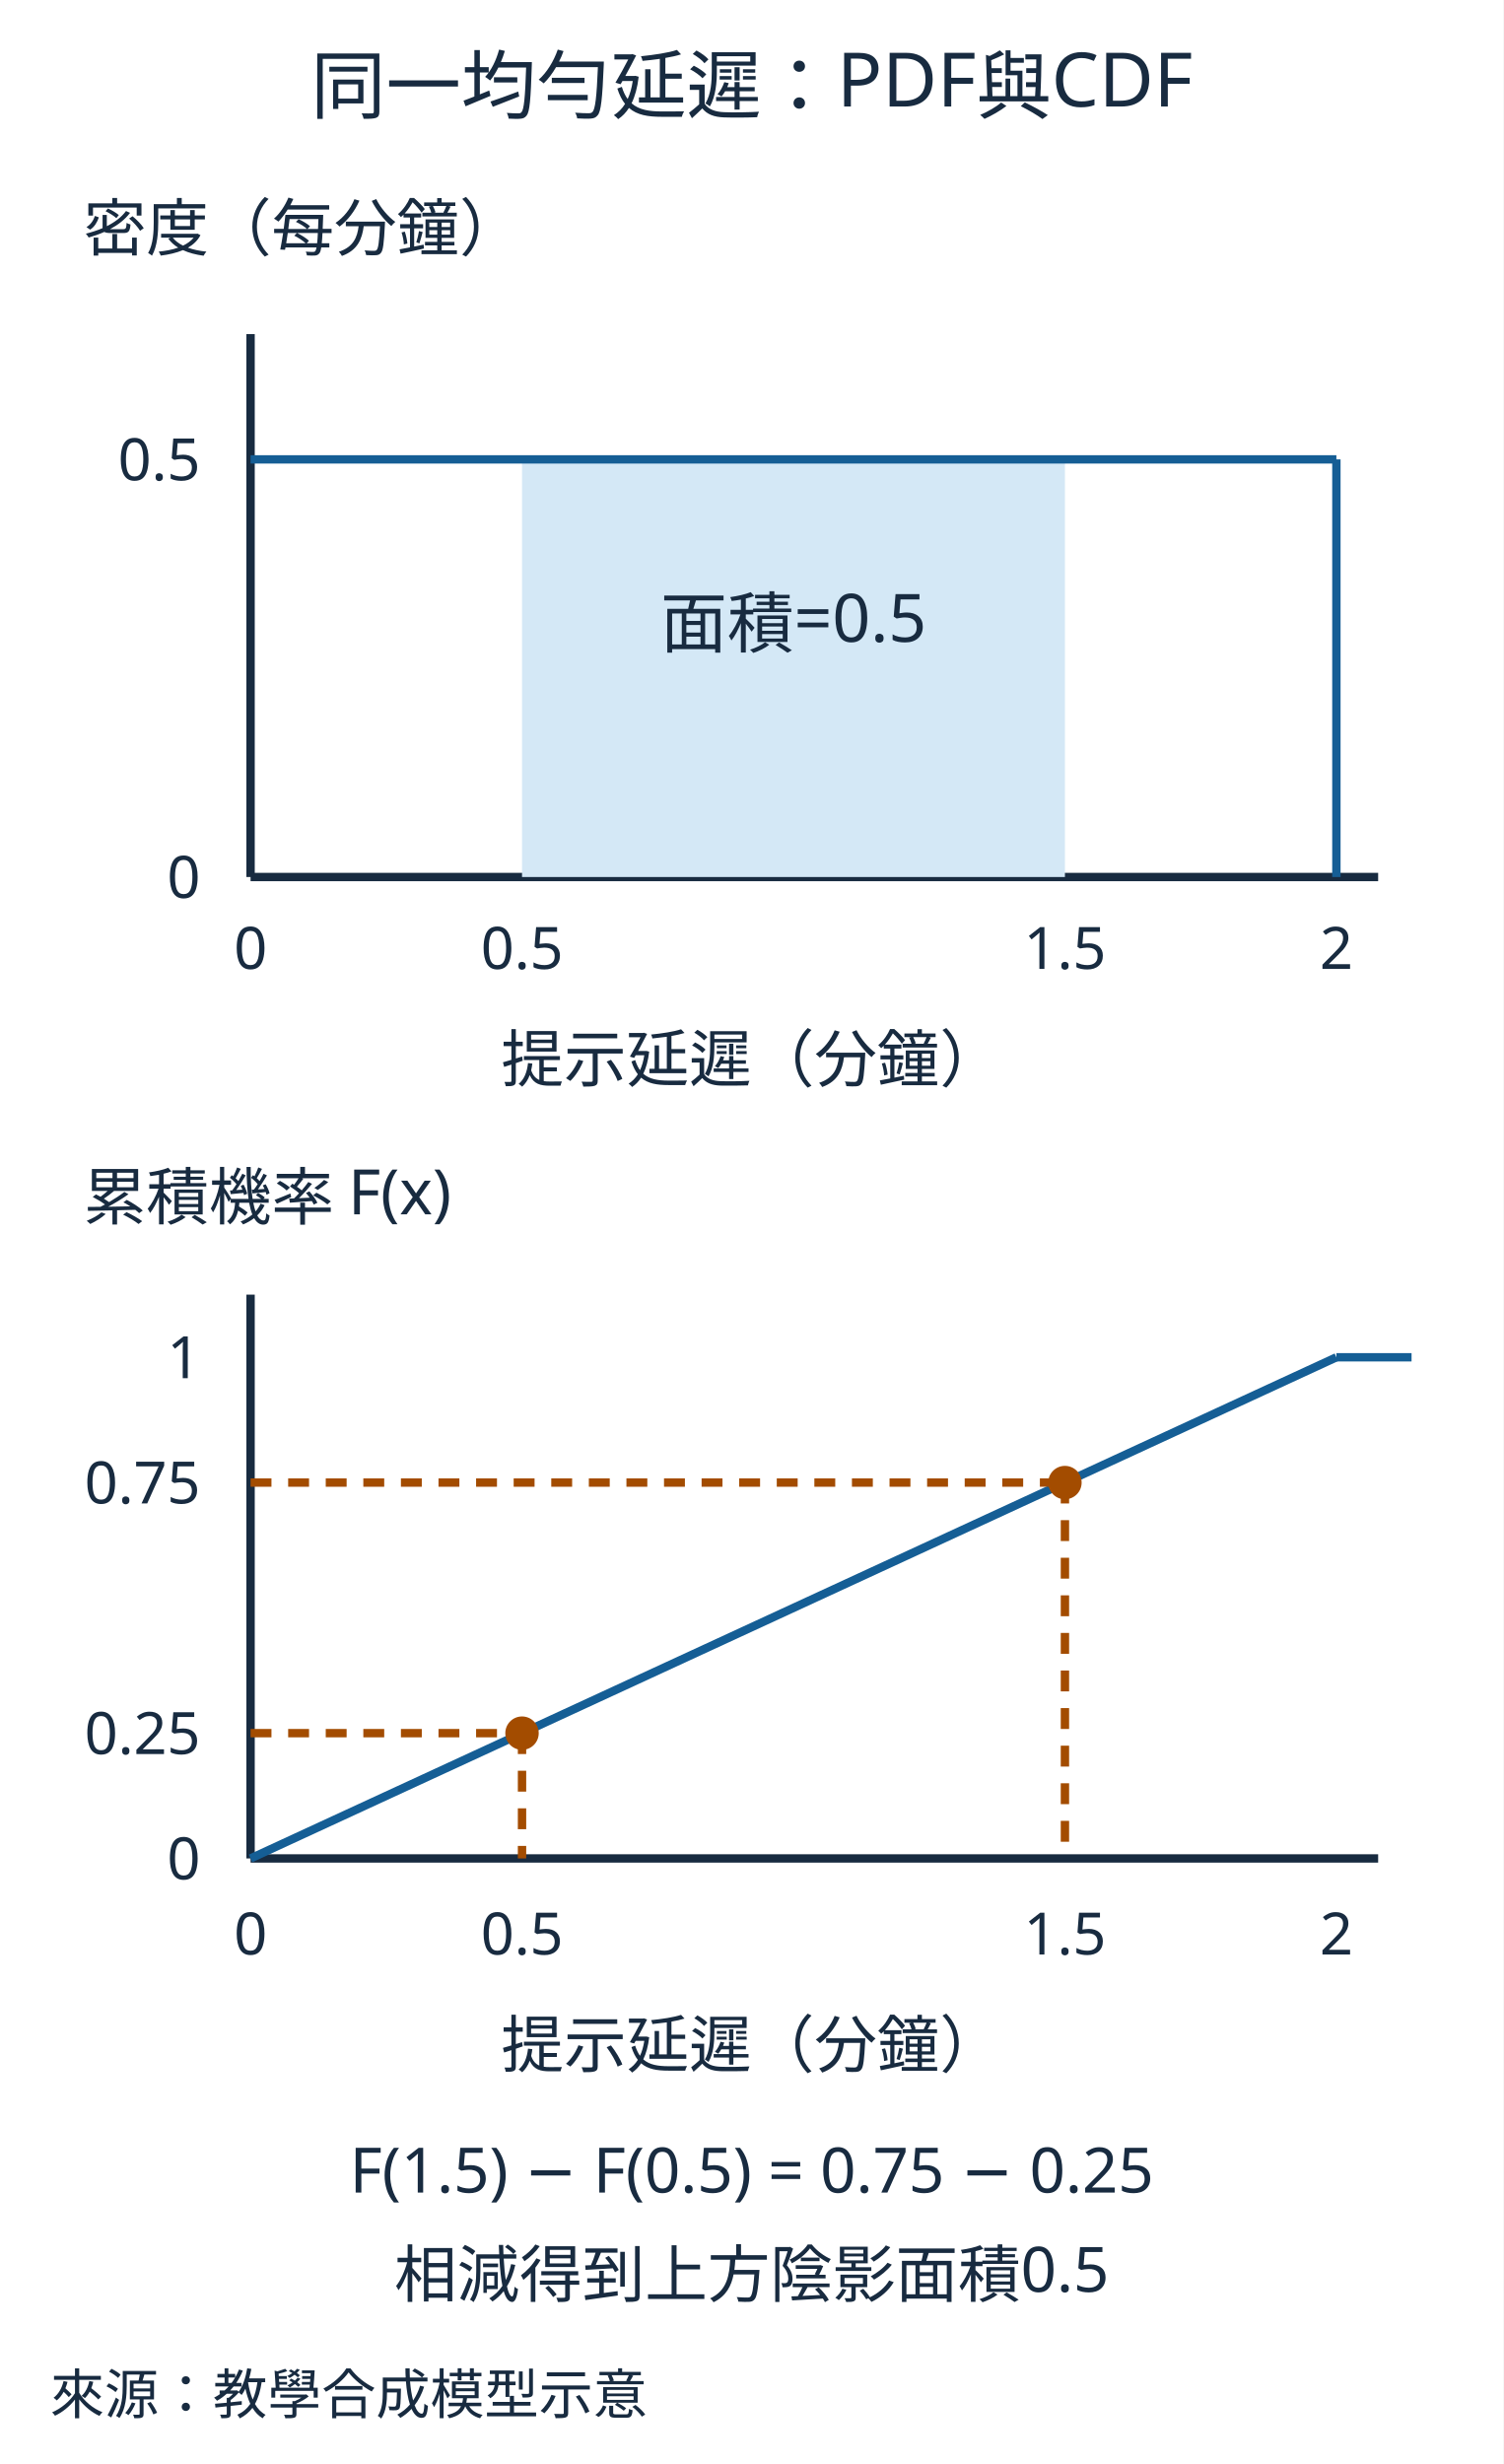
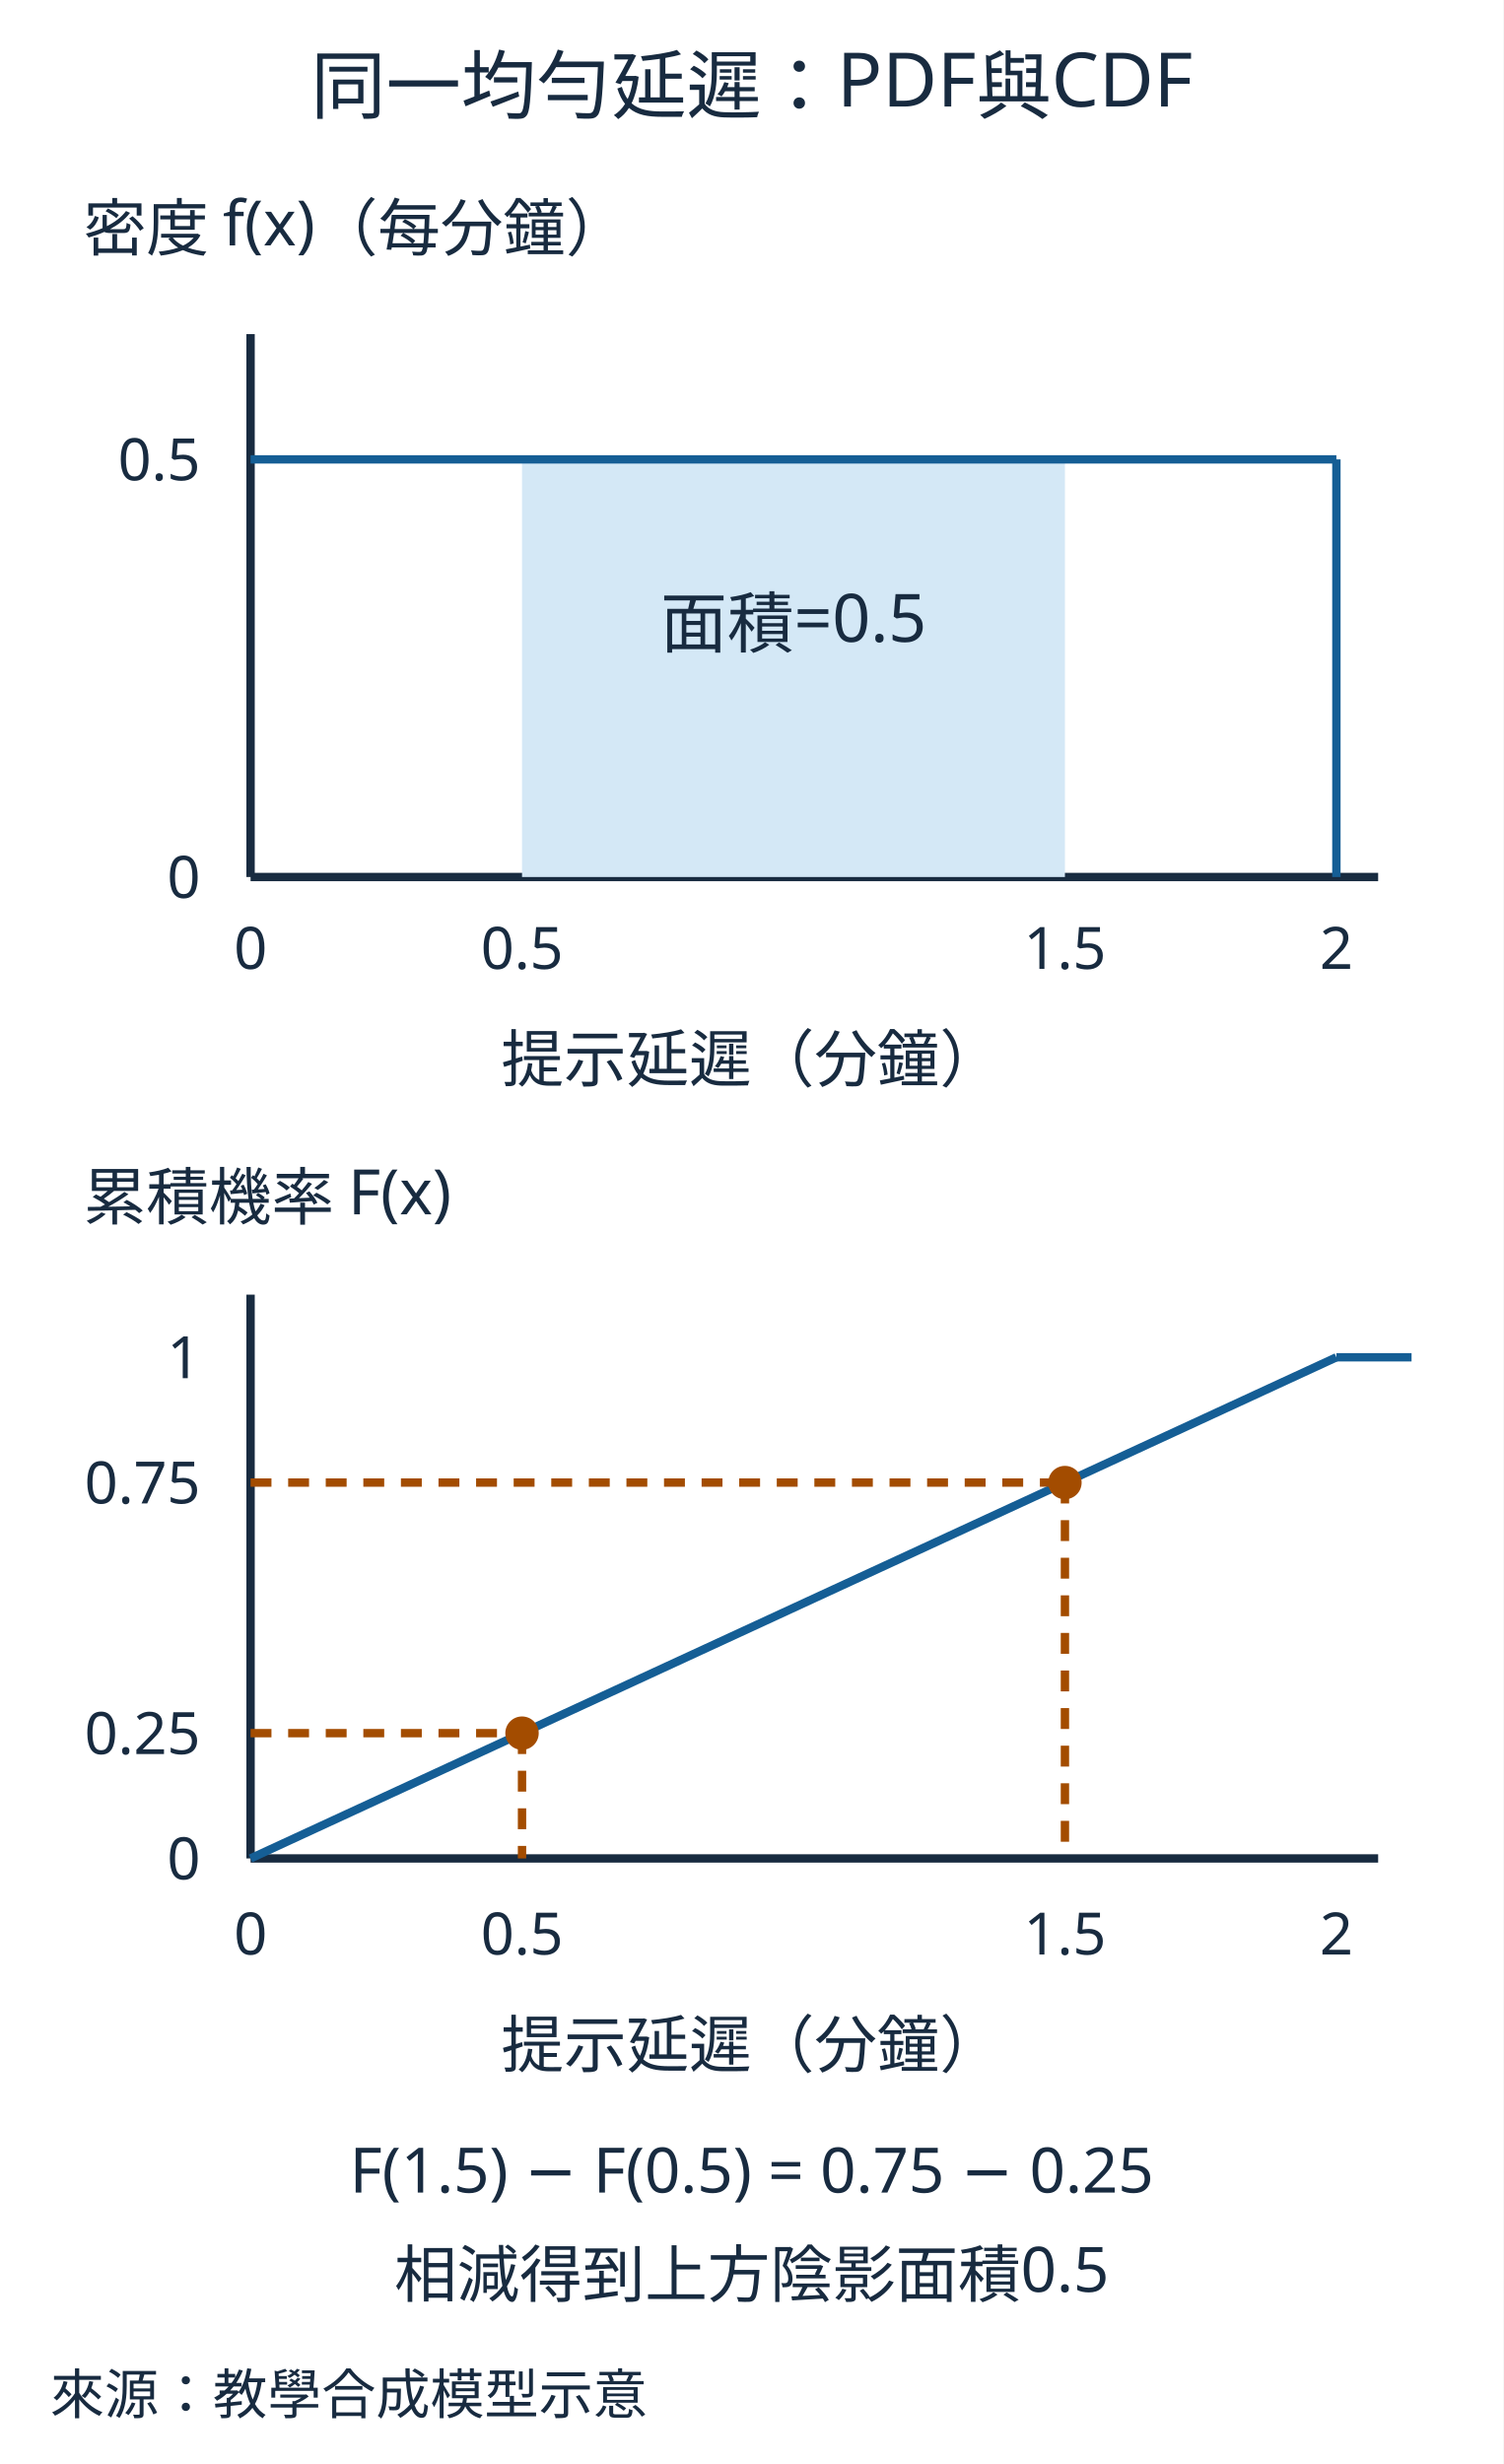
<svg xmlns="http://www.w3.org/2000/svg" width="360" height="590" viewBox="0 0 360 590" role="img" aria-labelledby="title desc">
  <rect width="360" height="590" fill="white" />
  <g font-family="Microsoft JhengHei, Noto Sans TC, sans-serif">
    <text x="180" y="27" font-size="18" text-anchor="middle" fill="#182b40">同一均勻延遲：PDF與CDF</text>
-     <text x="20" y="60" font-size="15" text-anchor="start" fill="#182b40">密度（每分鐘）</text>
+     <text x="20" y="60" font-size="15" text-anchor="start" fill="#182b40">密度 f(x)（每分鐘）</text>
    <path d="M60 80 L60 210" fill="none" stroke="#182b40" stroke-width="2" />
    <path d="M60 210 L330 210" fill="none" stroke="#182b40" stroke-width="2" />
    <text x="48" y="215" font-size="14" text-anchor="end" fill="#182b40">0</text>
    <text x="48" y="115.0" font-size="14" text-anchor="end" fill="#182b40">0.5</text>
    <rect x="125.0" y="110" width="130" height="100" fill="#d4e8f6" />
    <path d="M60.0 110.0 L320.0 110.0" fill="none" stroke="#155e95" stroke-width="2" />
    <path d="M320.0 110.0 L320.0 210" fill="none" stroke="#155e95" stroke-width="2" />
    <text x="190" y="155" font-size="16" text-anchor="middle" fill="#182b40">面積=0.5</text>
    <text x="60.0" y="232" font-size="14" text-anchor="middle" fill="#182b40">0</text>
    <text x="125.0" y="232" font-size="14" text-anchor="middle" fill="#182b40">0.5</text>
    <text x="255.0" y="232" font-size="14" text-anchor="middle" fill="#182b40">1.5</text>
    <text x="320.0" y="232" font-size="14" text-anchor="middle" fill="#182b40">2</text>
    <text x="180" y="259" font-size="15" text-anchor="middle" fill="#182b40">提示延遲（分鐘）</text>
    <text x="20" y="292" font-size="15" text-anchor="start" fill="#182b40">累積機率 F(x)</text>
    <path d="M60 310 L60 445" fill="none" stroke="#182b40" stroke-width="2" />
    <path d="M60 445 L330 445" fill="none" stroke="#182b40" stroke-width="2" />
    <text x="48" y="450" font-size="14" text-anchor="end" fill="#182b40">0</text>
    <text x="48" y="420.0" font-size="14" text-anchor="end" fill="#182b40">0.25</text>
    <text x="48" y="360.0" font-size="14" text-anchor="end" fill="#182b40">0.75</text>
    <text x="48" y="330" font-size="14" text-anchor="end" fill="#182b40">1</text>
    <path d="M60.0 445 L320.0 325" fill="none" stroke="#155e95" stroke-width="2" />
    <path d="M320.0 325 L338 325" fill="none" stroke="#155e95" stroke-width="2" />
    <path d="M60 415.0 L125.0 415.0" fill="none" stroke="#a34c00" stroke-width="2" stroke-dasharray="5 4" />
    <path d="M125.0 415.0 L125.0 445" fill="none" stroke="#a34c00" stroke-width="2" stroke-dasharray="5 4" />
    <circle cx="125.0" cy="415.0" r="4" fill="#a34c00" />
    <path d="M60 355.0 L255.0 355.0" fill="none" stroke="#a34c00" stroke-width="2" stroke-dasharray="5 4" />
    <path d="M255.0 355.0 L255.0 445" fill="none" stroke="#a34c00" stroke-width="2" stroke-dasharray="5 4" />
    <circle cx="255.0" cy="355.0" r="4" fill="#a34c00" />
    <text x="60.0" y="468" font-size="14" text-anchor="middle" fill="#182b40">0</text>
    <text x="125.0" y="468" font-size="14" text-anchor="middle" fill="#182b40">0.5</text>
    <text x="255.0" y="468" font-size="14" text-anchor="middle" fill="#182b40">1.5</text>
    <text x="320.0" y="468" font-size="14" text-anchor="middle" fill="#182b40">2</text>
    <text x="180" y="495" font-size="15" text-anchor="middle" fill="#182b40">提示延遲（分鐘）</text>
    <text x="180" y="525" font-size="15" text-anchor="middle" fill="#182b40">F(1.5) − F(0.5) = 0.75 − 0.25</text>
    <text x="180" y="550" font-size="15" text-anchor="middle" fill="#182b40">相減得到上方陰影面積0.5</text>
    <text x="12" y="578" font-size="13" text-anchor="start" fill="#182b40">來源：教學合成模型示意</text>
  </g>
</svg>
